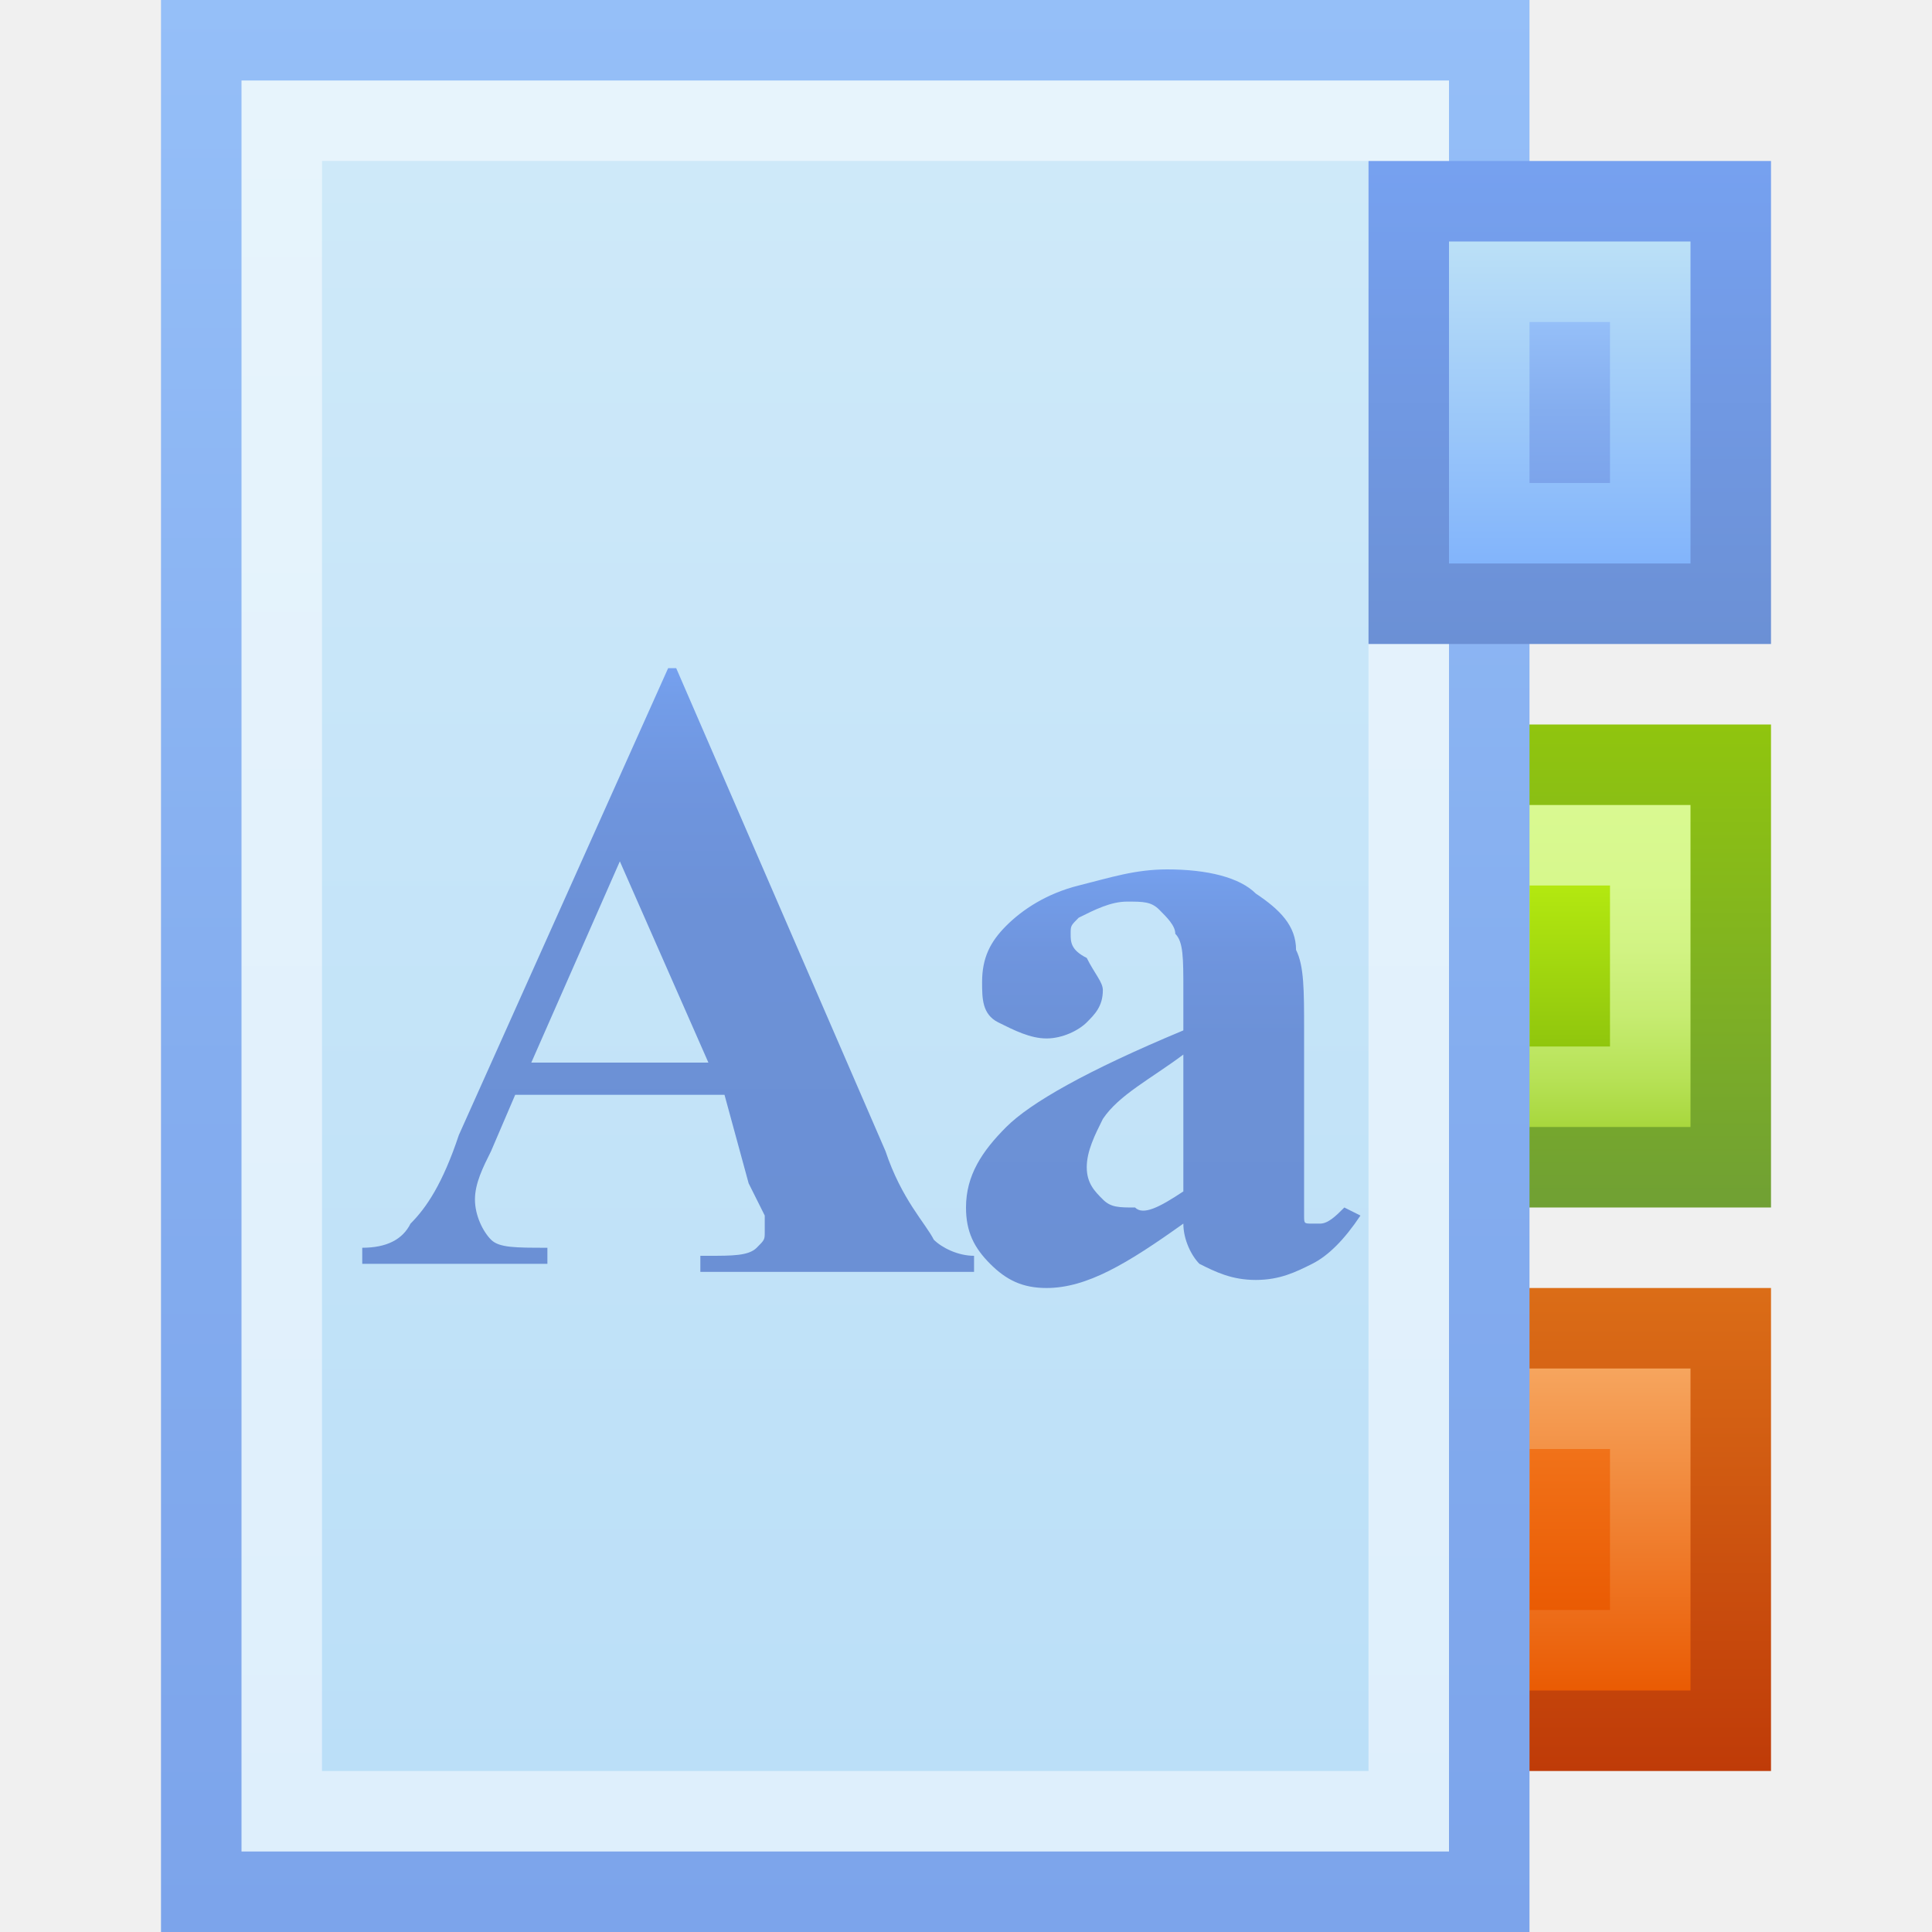
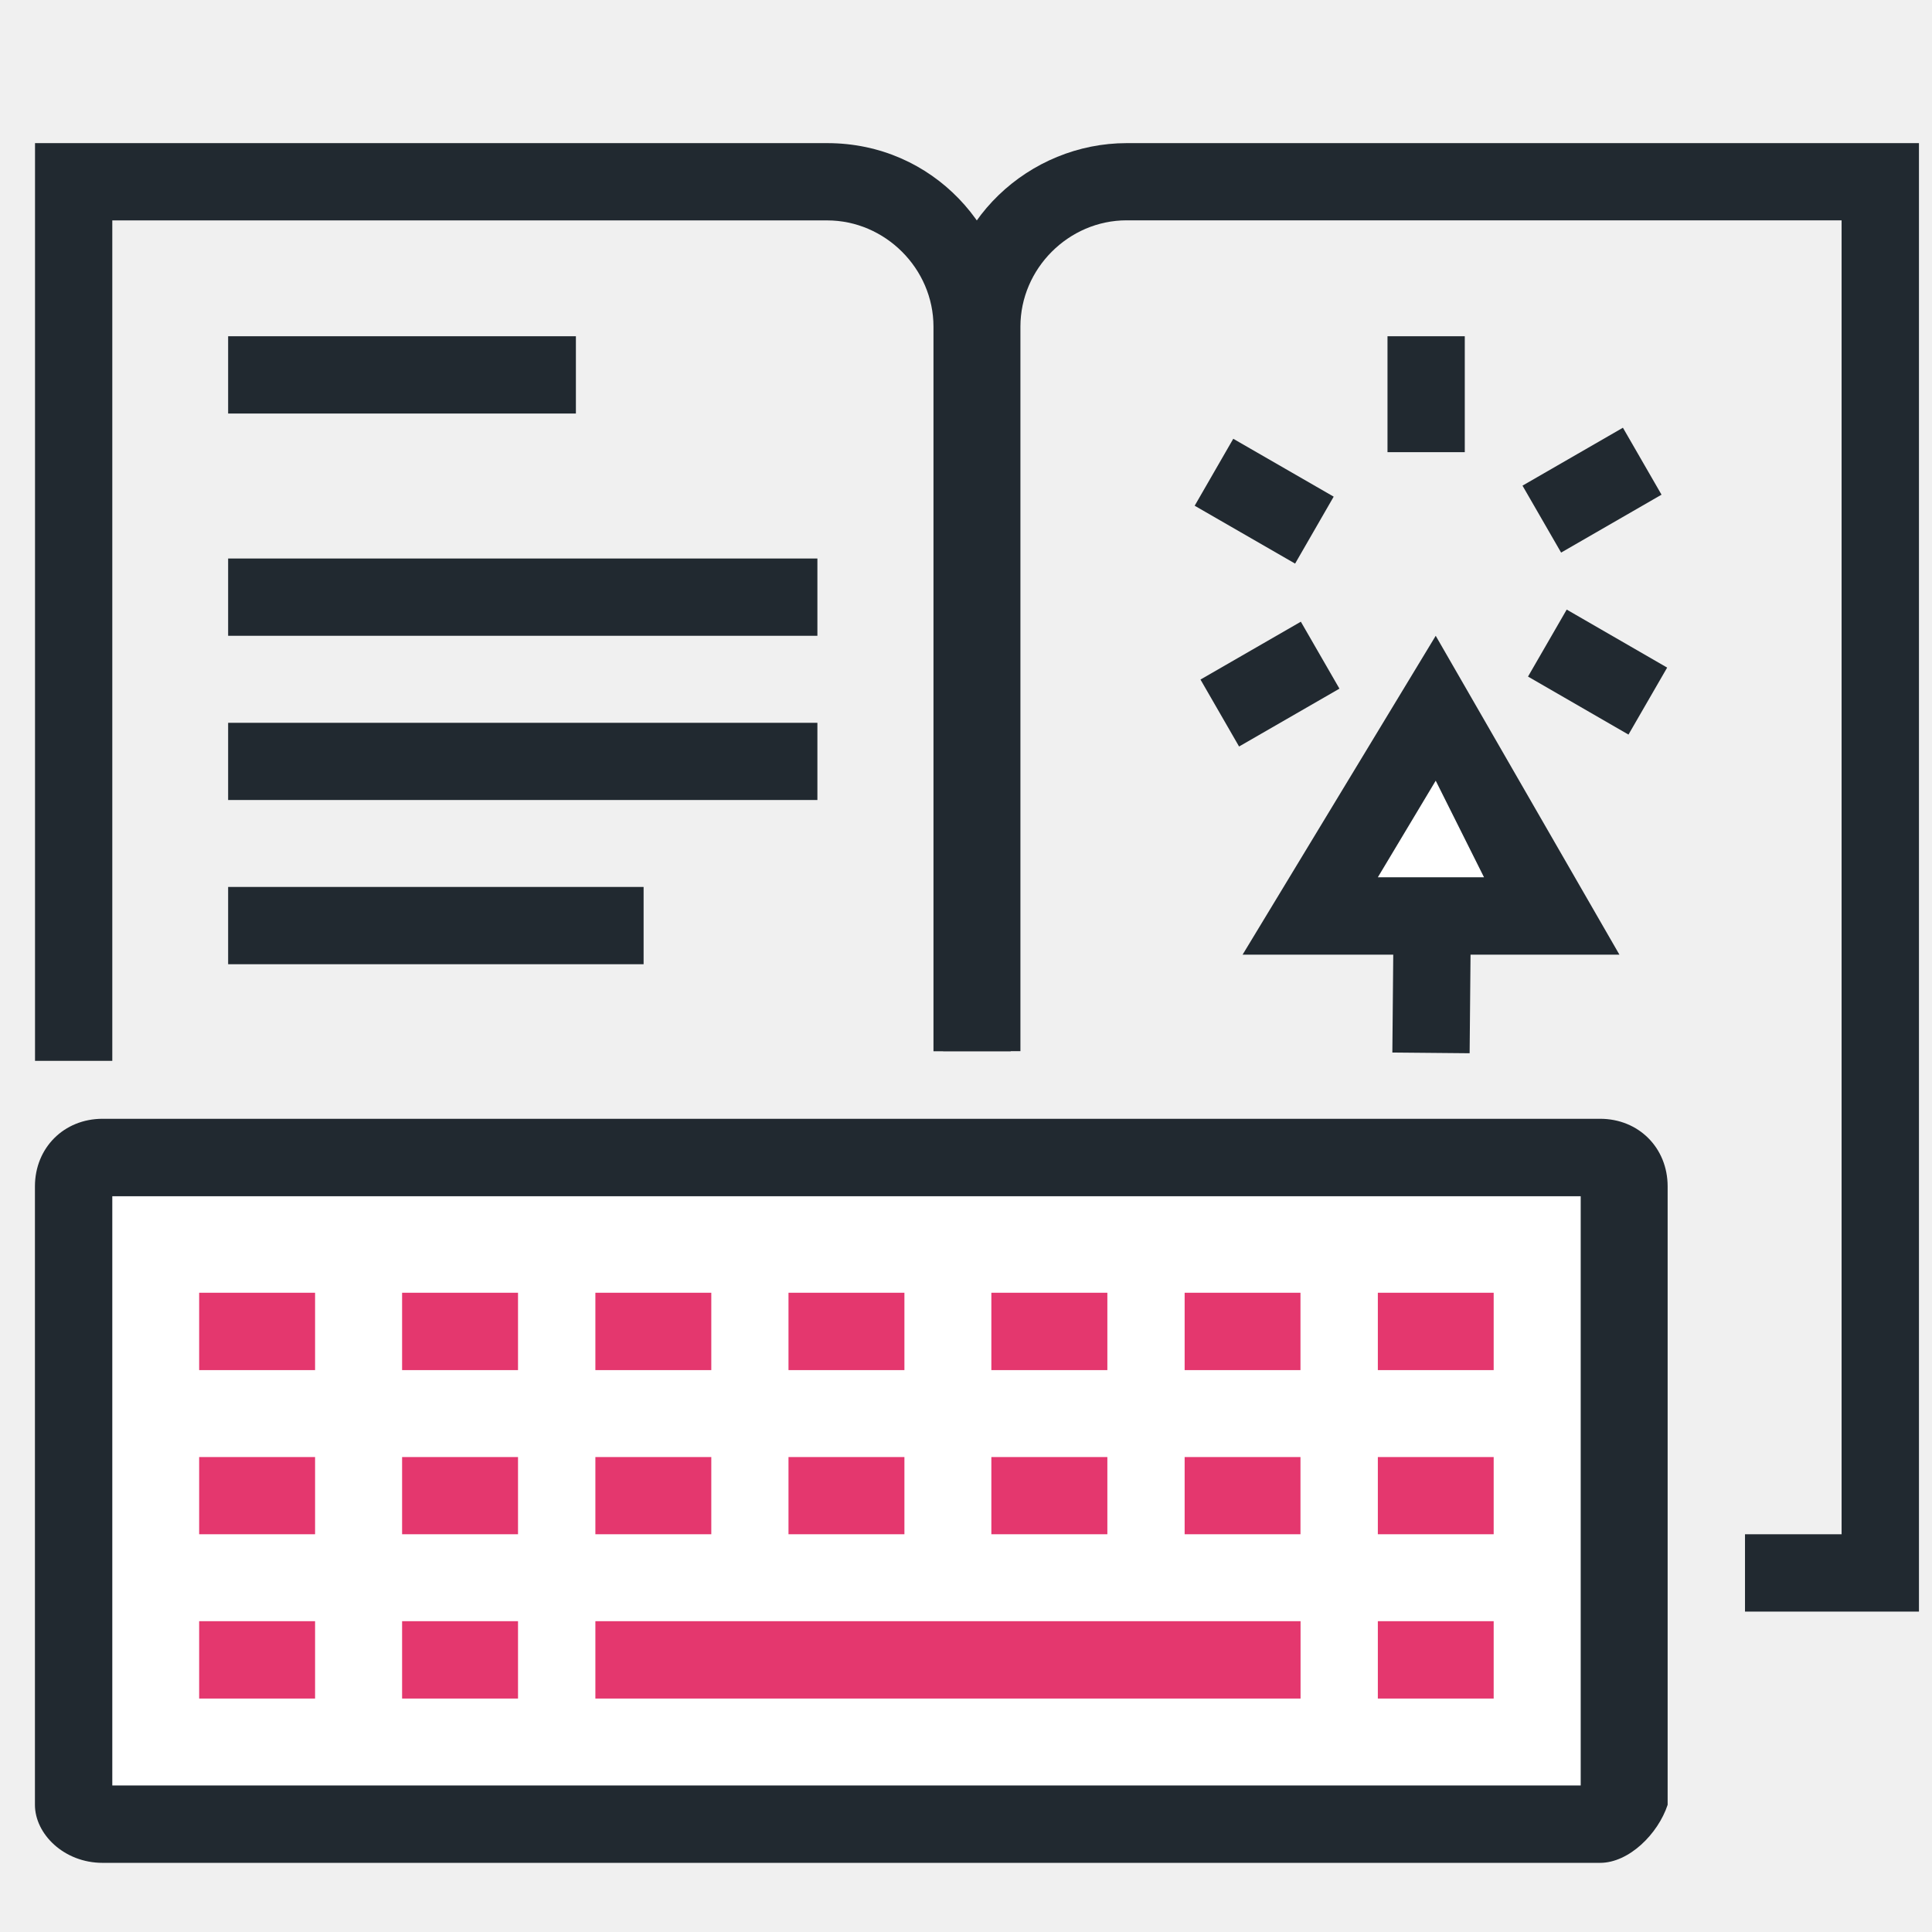
- <svg xmlns="http://www.w3.org/2000/svg" version="1.1" x="0px" y="0px" width="24px" height="24px" viewBox="-2 0 24 24" style="overflow:visible;enable-background:new -2 0 24 24;" xml:space="preserve" preserveAspectRatio="xMinYMid meet">
-   <defs>
- </defs>
-   <linearGradient id="SVGID_1_" gradientUnits="userSpaceOnUse" x1="17.5" y1="16" x2="17.5" y2="22">
-     <stop offset="0" style="stop-color:#DB6D17" />
-     <stop offset="1" style="stop-color:#BF3B08" />
-   </linearGradient>
-   <rect x="15" y="16" style="fill:url(#SVGID_1_);" width="5" height="6" />
-   <linearGradient id="SVGID_2_" gradientUnits="userSpaceOnUse" x1="17.5" y1="17" x2="17.5" y2="21">
-     <stop offset="0" style="stop-color:#F6A55E" />
-     <stop offset="1" style="stop-color:#EA5B03" />
-   </linearGradient>
-   <rect x="16" y="17" style="fill:url(#SVGID_2_);" width="3" height="4" />
-   <linearGradient id="SVGID_3_" gradientUnits="userSpaceOnUse" x1="17.5" y1="18" x2="17.5" y2="20">
-     <stop offset="0" style="stop-color:#F17219" />
-     <stop offset="1" style="stop-color:#EA5B03" />
-   </linearGradient>
-   <rect x="17" y="18" style="fill:url(#SVGID_3_);" width="1" height="2" />
-   <linearGradient id="SVGID_4_" gradientUnits="userSpaceOnUse" x1="17.5" y1="9" x2="17.5" y2="15.001">
-     <stop offset="0" style="stop-color:#90C50E" />
-     <stop offset="1" style="stop-color:#70A034" />
-   </linearGradient>
-   <rect x="15" y="9" style="fill:url(#SVGID_4_);" width="5" height="6" />
-   <linearGradient id="SVGID_5_" gradientUnits="userSpaceOnUse" x1="17.5" y1="10" x2="17.5" y2="14.001">
-     <stop offset="0" style="stop-color:#D9F991" />
-     <stop offset="0.239" style="stop-color:#D7F88D" />
-     <stop offset="0.45" style="stop-color:#D1F383" />
-     <stop offset="0.651" style="stop-color:#C6EC71" />
-     <stop offset="0.844" style="stop-color:#B7E257" />
-     <stop offset="1" style="stop-color:#A8D73D" />
-   </linearGradient>
-   <rect x="16" y="10" style="fill:url(#SVGID_5_);" width="3" height="4" />
-   <linearGradient id="SVGID_6_" gradientUnits="userSpaceOnUse" x1="17.5" y1="11" x2="17.5" y2="13">
-     <stop offset="0" style="stop-color:#B3E810" />
-     <stop offset="1" style="stop-color:#90C60D" />
-   </linearGradient>
-   <rect x="17" y="11" style="fill:url(#SVGID_6_);" width="1" height="2" />
-   <linearGradient id="SVGID_7_" gradientUnits="userSpaceOnUse" x1="8.499" y1="0" x2="8.499" y2="24">
-     <stop offset="0" style="stop-color:#95BFF8" />
-     <stop offset="0.557" style="stop-color:#84ADEF" />
-     <stop offset="1" style="stop-color:#7CA4EB" />
-   </linearGradient>
-   <rect style="fill:url(#SVGID_7_);" width="17" height="24" />
-   <linearGradient id="SVGID_8_" gradientUnits="userSpaceOnUse" x1="8.499" y1="1" x2="8.499" y2="23">
-     <stop offset="0" style="stop-color:#E7F4FC" />
-     <stop offset="1" style="stop-color:#DEEFFC" />
-   </linearGradient>
-   <rect x="1" y="1" style="fill:url(#SVGID_8_);" width="15" height="22" />
-   <linearGradient id="SVGID_9_" gradientUnits="userSpaceOnUse" x1="8.499" y1="2" x2="8.499" y2="22">
-     <stop offset="0" style="stop-color:#CEE9F9" />
-     <stop offset="1" style="stop-color:#BBDFF8" />
-   </linearGradient>
-   <rect x="2" y="2" style="fill:url(#SVGID_9_);" width="13" height="20" />
-   <linearGradient id="SVGID_10_" gradientUnits="userSpaceOnUse" x1="17.5" y1="2" x2="17.5" y2="8">
-     <stop offset="0" style="stop-color:#76A1F0" />
-     <stop offset="1" style="stop-color:#6B90D5" />
-   </linearGradient>
-   <rect x="15" y="2" style="fill:url(#SVGID_10_);" width="5" height="6" />
-   <linearGradient id="SVGID_11_" gradientUnits="userSpaceOnUse" x1="17.5" y1="3" x2="17.5" y2="7">
-     <stop offset="0" style="stop-color:#BBE0F7" />
-     <stop offset="1" style="stop-color:#82B4FB" />
-   </linearGradient>
-   <rect x="16" y="3" style="fill:url(#SVGID_11_);" width="3" height="4" />
-   <linearGradient id="SVGID_12_" gradientUnits="userSpaceOnUse" x1="17.5" y1="4" x2="17.5" y2="6">
-     <stop offset="0" style="stop-color:#95BFF8" />
-     <stop offset="0.557" style="stop-color:#84ADEF" />
-     <stop offset="1" style="stop-color:#7CA4EB" />
-   </linearGradient>
-   <rect x="17" y="4" style="fill:url(#SVGID_12_);" width="1" height="2" />
-   <linearGradient id="SVGID_13_" gradientUnits="userSpaceOnUse" x1="12.425" y1="10.729" x2="12.425" y2="15.97">
-     <stop offset="0" style="stop-color:#76A1F0" />
-     <stop offset="5.472010e-02" style="stop-color:#739DE9" />
-     <stop offset="0.204" style="stop-color:#6F95DE" />
-     <stop offset="0.415" style="stop-color:#6C91D7" />
-     <stop offset="1" style="stop-color:#6B90D5" />
-   </linearGradient>
-   <path style="fill:url(#SVGID_13_);" d="M12.7,15.2C12,15.7,11.5,16,11,16c-0.3,0-0.5-0.1-0.7-0.3C10.1,15.5,10,15.3,10,15  c0-0.4,0.2-0.7,0.5-1c0.3-0.3,1-0.7,2.2-1.2v-0.5c0-0.4,0-0.6-0.1-0.7c0-0.1-0.1-0.2-0.2-0.3c-0.1-0.1-0.2-0.1-0.4-0.1  c-0.2,0-0.4,0.1-0.6,0.2c-0.1,0.1-0.1,0.1-0.1,0.2c0,0.1,0,0.2,0.2,0.3c0.1,0.2,0.2,0.3,0.2,0.4c0,0.2-0.1,0.3-0.2,0.4  c-0.1,0.1-0.3,0.2-0.5,0.2c-0.2,0-0.4-0.1-0.6-0.2s-0.2-0.3-0.2-0.5c0-0.3,0.1-0.5,0.3-0.7c0.2-0.2,0.5-0.4,0.9-0.5s0.7-0.2,1.1-0.2  c0.5,0,0.9,0.1,1.1,0.3c0.3,0.2,0.5,0.4,0.5,0.7c0.1,0.2,0.1,0.5,0.1,1v1.9c0,0.2,0,0.4,0,0.4c0,0.1,0,0.1,0.1,0.1c0,0,0.1,0,0.1,0  c0.1,0,0.2-0.1,0.3-0.2l0.2,0.1c-0.2,0.3-0.4,0.5-0.6,0.6c-0.2,0.1-0.4,0.2-0.7,0.2c-0.3,0-0.5-0.1-0.7-0.2  C12.8,15.6,12.7,15.4,12.7,15.2z M12.7,14.8v-1.7c-0.4,0.3-0.8,0.5-1,0.8c-0.1,0.2-0.2,0.4-0.2,0.6c0,0.2,0.1,0.3,0.2,0.4  c0.1,0.1,0.2,0.1,0.4,0.1C12.2,15.1,12.4,15,12.7,14.8z" />
-   <linearGradient id="SVGID_14_" gradientUnits="userSpaceOnUse" x1="6.354" y1="8.267" x2="6.354" y2="15.701">
-     <stop offset="0" style="stop-color:#76A1F0" />
-     <stop offset="5.472010e-02" style="stop-color:#739DE9" />
-     <stop offset="0.204" style="stop-color:#6F95DE" />
-     <stop offset="0.415" style="stop-color:#6C91D7" />
-     <stop offset="1" style="stop-color:#6B90D5" />
-   </linearGradient>
-   <path style="fill:url(#SVGID_14_);" d="M7,13.6H4.4l-0.3,0.7c-0.1,0.2-0.2,0.4-0.2,0.6c0,0.2,0.1,0.4,0.2,0.5  c0.1,0.1,0.3,0.1,0.7,0.1v0.2H2.5v-0.2c0.3,0,0.5-0.1,0.6-0.3c0.2-0.2,0.4-0.5,0.6-1.1l2.6-5.8h0.1l2.6,6c0.2,0.6,0.5,0.9,0.6,1.1  c0.1,0.1,0.3,0.2,0.5,0.2v0.2H6.7v-0.2h0.1c0.3,0,0.5,0,0.6-0.1c0.1-0.1,0.1-0.1,0.1-0.2c0-0.1,0-0.1,0-0.2c0,0-0.1-0.2-0.2-0.4  L7,13.6z M6.8,13.2l-1.1-2.5l-1.1,2.5H6.8z" />
+ <svg xmlns="http://www.w3.org/2000/svg" version="1.1" id="Camada_1" x="0px" y="0px" width="24px" height="24px" viewBox="0 0 24 24" enable-background="new 0 0 24 24" xml:space="preserve">
+   <g>
+     <g>
+       <g>
+         <path fill="#212930" d="M12.556,13.059h-0.96V4.058c0-0.721-0.601-1.32-1.32-1.32H1.395v10.44h-0.96v-11.4h9.841     c1.32,0,2.28,1.08,2.28,2.28V13.059L12.556,13.059z" />
+       </g>
+       <g>
+         <path fill="#212930" d="M23.837,20.02h-2.16v-0.961h1.2V2.737h-8.882c-0.72,0-1.319,0.6-1.319,1.32v9.001h-0.96V4.058     c0-1.32,1.08-2.28,2.28-2.28h9.842V20.02z" />
+       </g>
+     </g>
+     <g>
+       <g>
+         <rect x="2.834" y="4.177" fill="#212930" width="4.32" height="0.96" />
+       </g>
+       <g>
+         <rect x="2.834" y="6.938" fill="#212930" width="7.32" height="0.96" />
+       </g>
+       <g>
+         <rect x="2.834" y="8.979" fill="#212930" width="7.32" height="0.959" />
+       </g>
+       <g>
+         <rect x="2.834" y="11.018" fill="#212930" width="5.161" height="0.96" />
+       </g>
+     </g>
+     <g>
+       <g>
+         <g>
+           <path fill="#FFFFFF" d="M20.117,22.42c0,0.119-0.12,0.361-0.36,0.361H1.274c-0.12,0-0.36-0.121-0.36-0.361v-7.682      c0-0.119,0.12-0.359,0.36-0.359h18.603c0.12,0,0.359,0.119,0.359,0.359v7.682H20.117z" />
+           <path fill="#212930" d="M19.877,23.141H1.274c-0.48,0-0.84-0.359-0.84-0.721v-7.682c0-0.479,0.36-0.84,0.84-0.84h18.603      c0.479,0,0.839,0.361,0.839,0.84v7.682C20.597,22.781,20.236,23.141,19.877,23.141z M1.395,22.18h18.241v-7.32H1.395V22.18z" />
+         </g>
+         <g>
+           <g>
+             <g>
+               <line fill="none" x1="2.474" y1="16.539" x2="3.915" y2="16.539" />
+               <rect x="2.474" y="16.059" fill="#E4376E" width="1.44" height="0.961" />
+             </g>
+             <g>
+               <line fill="none" x1="4.995" y1="16.539" x2="6.435" y2="16.539" />
+               <rect x="4.995" y="16.059" fill="#E4376E" width="1.44" height="0.961" />
+             </g>
+             <g>
+               <line fill="none" x1="7.396" y1="16.539" x2="8.835" y2="16.539" />
+               <rect x="7.396" y="16.059" fill="#E4376E" width="1.44" height="0.961" />
+             </g>
+             <g>
+               <line fill="none" x1="9.795" y1="16.539" x2="11.235" y2="16.539" />
+               <rect x="9.795" y="16.059" fill="#E4376E" width="1.44" height="0.961" />
+             </g>
+             <g>
+               <line fill="none" x1="12.315" y1="16.539" x2="13.756" y2="16.539" />
+               <rect x="12.315" y="16.059" fill="#E4376E" width="1.441" height="0.961" />
+             </g>
+             <g>
+               <line fill="none" x1="14.716" y1="16.539" x2="16.155" y2="16.539" />
+               <rect x="14.716" y="16.059" fill="#E4376E" width="1.439" height="0.961" />
+             </g>
+             <g>
+               <line fill="none" x1="17.116" y1="16.539" x2="18.556" y2="16.539" />
+               <rect x="17.116" y="16.059" fill="#E4376E" width="1.439" height="0.961" />
+             </g>
+           </g>
+           <g>
+             <g>
+               <line fill="none" x1="2.474" y1="18.58" x2="3.915" y2="18.58" />
+               <rect x="2.474" y="18.1" fill="#E4376E" width="1.44" height="0.959" />
+             </g>
+             <g>
+               <line fill="none" x1="4.995" y1="18.58" x2="6.435" y2="18.58" />
+               <rect x="4.995" y="18.1" fill="#E4376E" width="1.44" height="0.959" />
+             </g>
+             <g>
+               <line fill="none" x1="7.396" y1="18.58" x2="8.835" y2="18.58" />
+               <rect x="7.396" y="18.1" fill="#E4376E" width="1.44" height="0.959" />
+             </g>
+             <g>
+               <line fill="none" x1="9.795" y1="18.58" x2="11.235" y2="18.58" />
+               <rect x="9.795" y="18.1" fill="#E4376E" width="1.44" height="0.959" />
+             </g>
+             <g>
+               <line fill="none" x1="12.315" y1="18.58" x2="13.756" y2="18.58" />
+               <rect x="12.315" y="18.1" fill="#E4376E" width="1.441" height="0.959" />
+             </g>
+             <g>
+               <line fill="none" x1="14.716" y1="18.58" x2="16.155" y2="18.58" />
+               <rect x="14.716" y="18.1" fill="#E4376E" width="1.439" height="0.959" />
+             </g>
+             <g>
+               <line fill="none" x1="17.116" y1="18.58" x2="18.556" y2="18.58" />
+               <rect x="17.116" y="18.1" fill="#E4376E" width="1.439" height="0.959" />
+             </g>
+           </g>
+           <g>
+             <g>
+               <line fill="none" x1="2.474" y1="20.619" x2="3.915" y2="20.619" />
+               <rect x="2.474" y="20.139" fill="#E4376E" width="1.44" height="0.961" />
+             </g>
+             <g>
+               <line fill="none" x1="4.995" y1="20.619" x2="6.435" y2="20.619" />
+               <rect x="4.995" y="20.139" fill="#E4376E" width="1.44" height="0.961" />
+             </g>
+             <g>
+               <line fill="none" x1="7.396" y1="20.619" x2="16.155" y2="20.619" />
+               <rect x="7.396" y="20.139" fill="#E4376E" width="8.76" height="0.961" />
+             </g>
+             <g>
+               <line fill="none" x1="17.116" y1="20.619" x2="18.556" y2="20.619" />
+               <rect x="17.116" y="20.139" fill="#E4376E" width="1.439" height="0.961" />
+             </g>
+           </g>
+         </g>
+       </g>
+     </g>
+     <g>
+       <g>
+         <g>
+           <line fill="none" x1="17.717" y1="5.618" x2="17.717" y2="4.177" />
+           <rect x="17.236" y="4.177" fill="#212930" width="0.96" height="1.44" />
+         </g>
+         <g>
+           <line fill="none" x1="16.275" y1="6.578" x2="15.075" y2="5.858" />
+           <rect x="15.224" y="5.507" transform="matrix(-0.4993 0.8664 -0.8664 -0.4993 28.9402 -4.2708)" fill="#212930" width="0.96" height="1.44" />
+         </g>
+         <g>
+           <line fill="none" x1="16.396" y1="8.138" x2="15.196" y2="8.858" />
+           <rect x="15.056" y="8.017" transform="matrix(-0.8664 0.4994 -0.4994 -0.8664 33.6872 7.9817)" fill="#212930" width="1.439" height="0.96" />
+         </g>
+         <g>
+           <line fill="none" x1="17.836" y1="8.858" x2="17.836" y2="10.298" />
+           <rect x="17.355" y="8.858" fill="#212930" width="0.961" height="1.44" />
+         </g>
+         <g>
+           <line fill="none" x1="19.156" y1="8.018" x2="20.477" y2="8.738" />
+           <rect x="19.366" y="7.629" transform="matrix(-0.5001 0.866 -0.866 -0.5001 37.0017 -4.6626)" fill="#212930" width="0.961" height="1.441" />
+         </g>
+         <g>
+           <line fill="none" x1="19.156" y1="6.458" x2="20.356" y2="5.738" />
+           <rect x="19.058" y="5.61" transform="matrix(-0.8663 0.4996 -0.4996 -0.8663 39.9528 1.4836)" fill="#212930" width="1.44" height="0.96" />
+         </g>
+       </g>
+       <g>
+         <g>
+           <polygon fill="#FFFFFF" points="17.836,8.738 18.556,10.058 19.276,11.379 17.717,11.379 16.275,11.379 16.996,10.058     " />
+           <path fill="#212930" d="M20.117,11.859h-4.681l2.399-3.961L20.117,11.859z M17.116,10.898h1.319l-0.6-1.2L17.116,10.898z" />
+         </g>
+         <g>
+           <rect x="16.884" y="11.698" transform="matrix(-0.0092 1 -1 -0.0092 30.1262 -5.4926)" fill="#212930" width="1.8" height="0.96" />
+         </g>
+       </g>
+     </g>
+   </g>
</svg>
